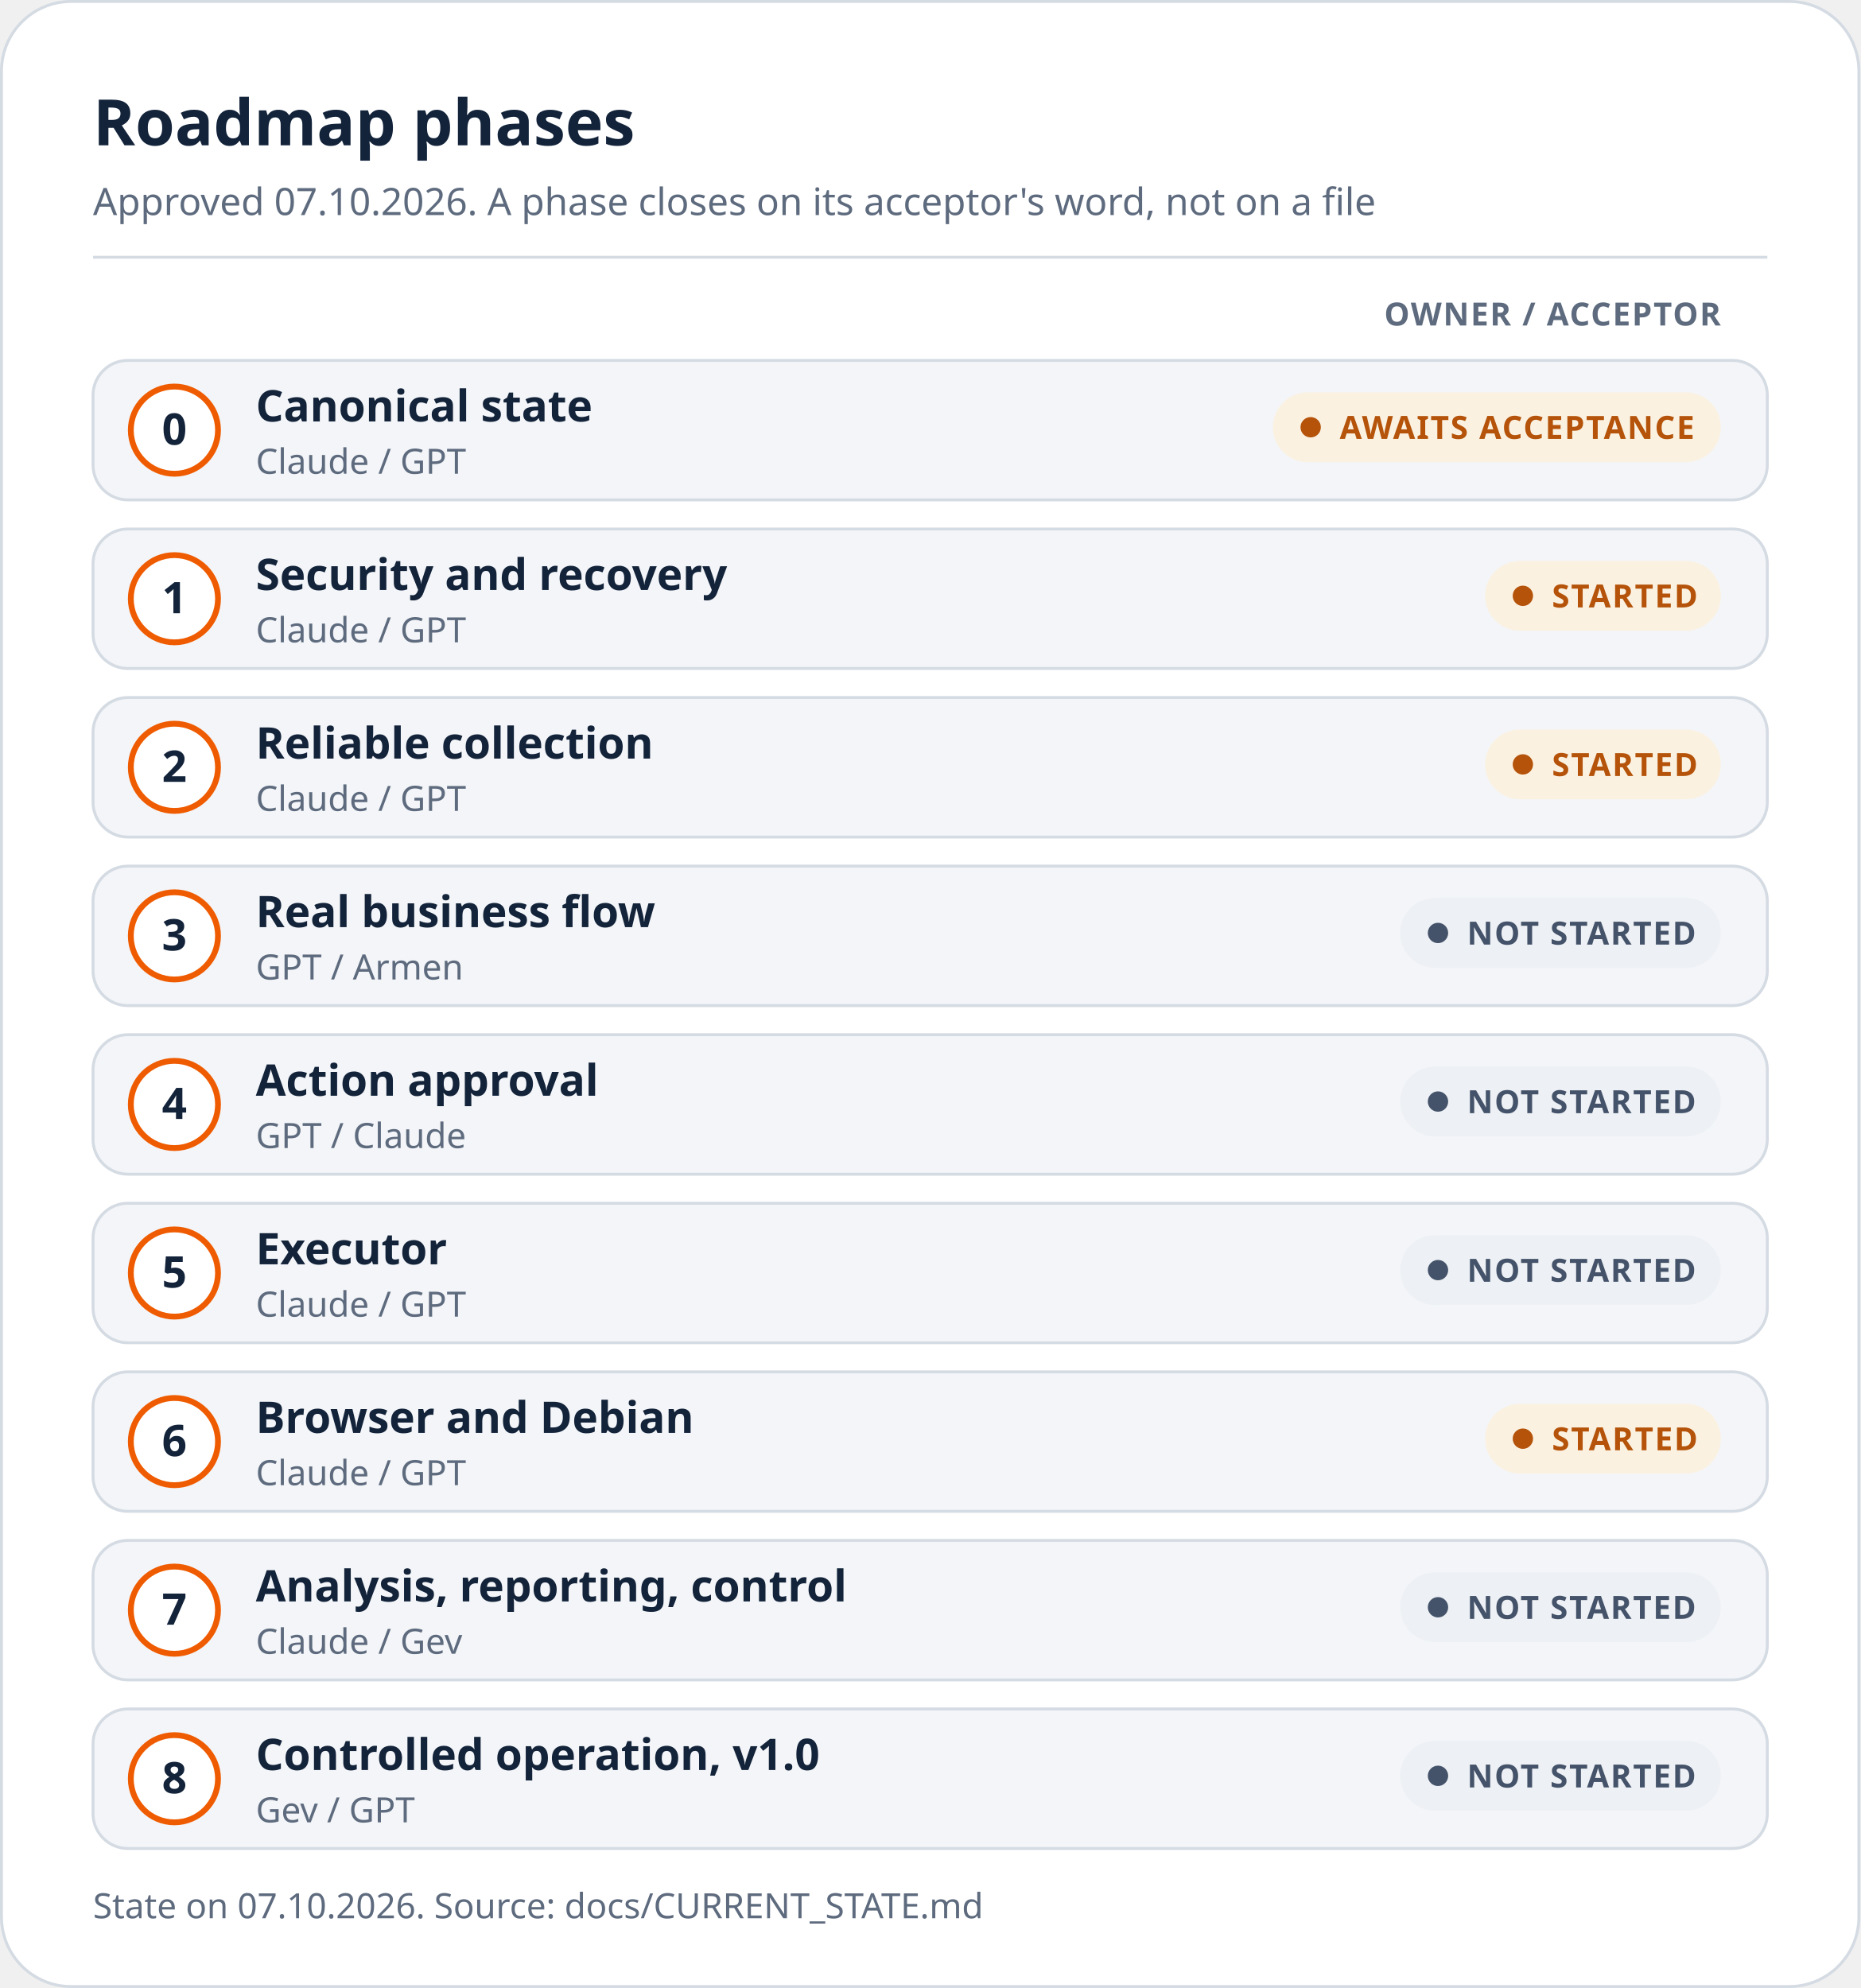
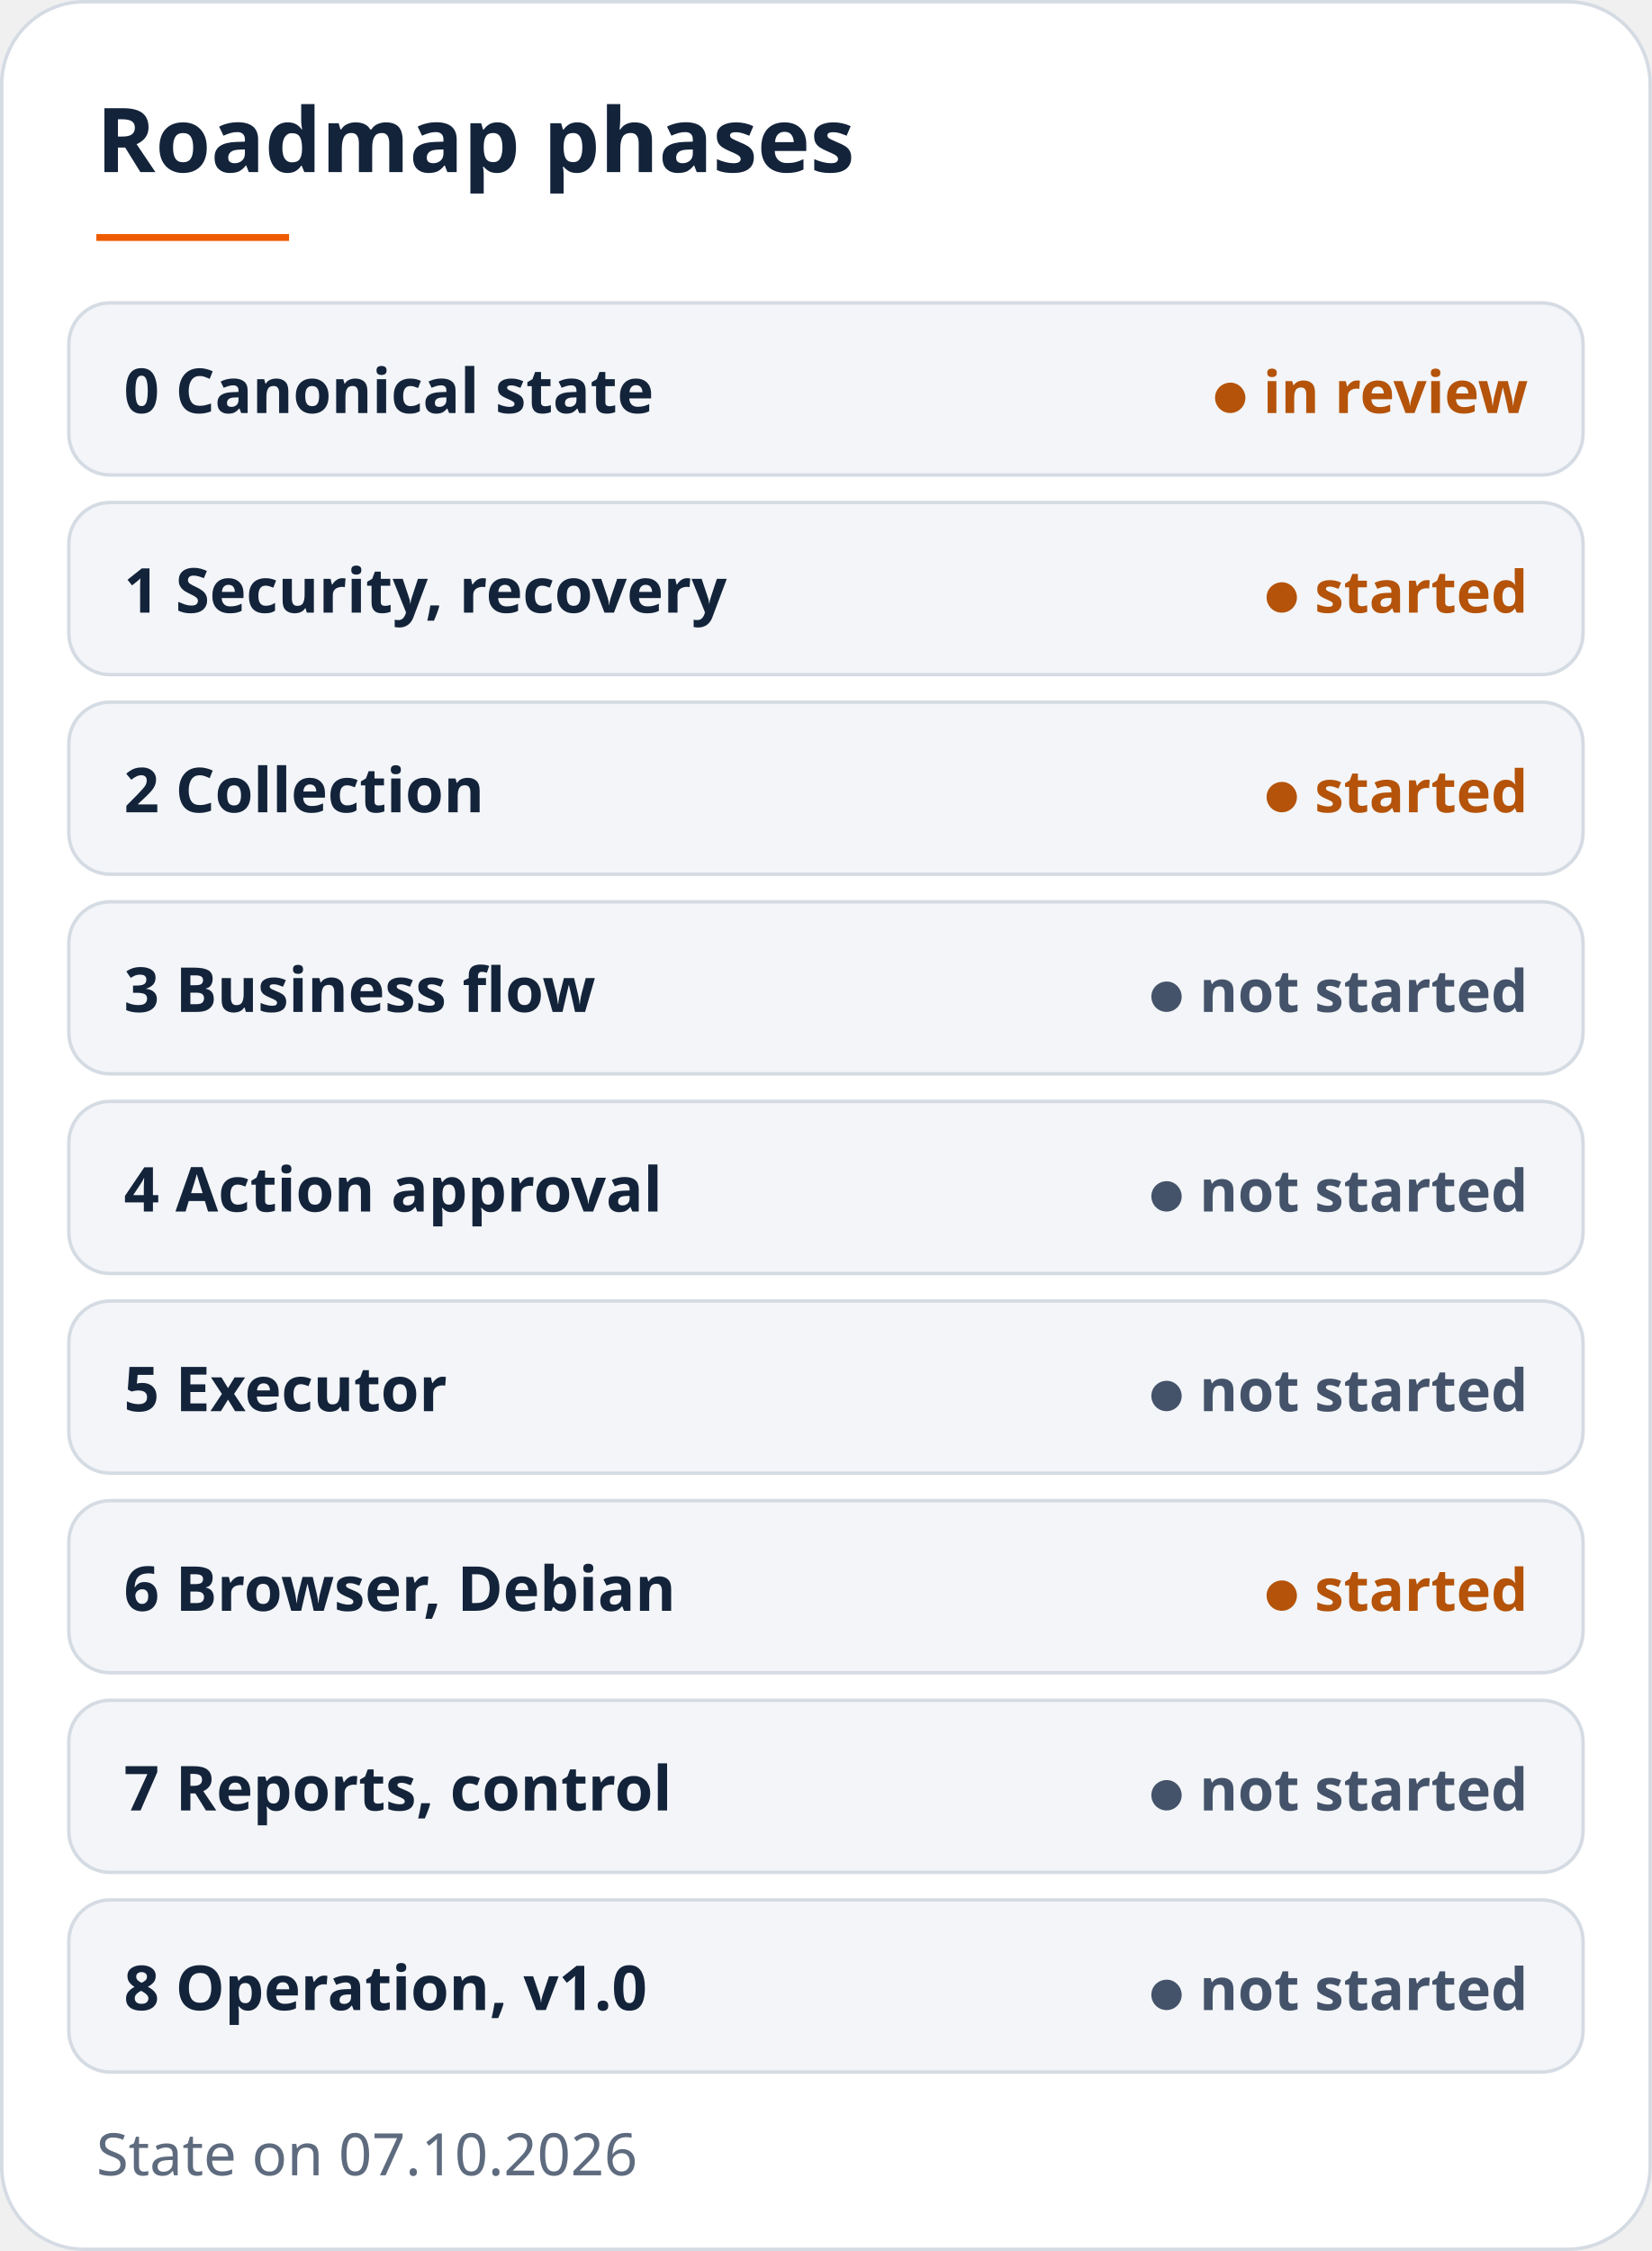
- <svg xmlns="http://www.w3.org/2000/svg" viewBox="0 0 640 684" width="640" height="684" role="img" aria-label="KRYUK24 roadmap phases 0 to 8 with owner, acceptor and state: phase 0 awaits acceptance, phases 1, 2 and 6 are started, phases 3, 4, 5, 7 and 8 are not started">
-   <rect x="0.5" y="0.5" width="639.0" height="683.0" rx="24" fill="#FFFFFF" stroke="#D5DBE3" stroke-width="1" />
-   <text x="32.0" y="50.0" font-family="-apple-system,BlinkMacSystemFont,'Segoe UI','Noto Sans','Noto Sans Armenian',Helvetica,Arial,sans-serif" font-size="22" font-weight="700" fill="#13233A" text-anchor="start">Roadmap phases</text>
-   <text x="32.0" y="74.0" font-family="-apple-system,BlinkMacSystemFont,'Segoe UI','Noto Sans','Noto Sans Armenian',Helvetica,Arial,sans-serif" font-size="13" font-weight="400" fill="#5E6B7E" text-anchor="start">Approved 07.10.2026. A phase closes on its acceptor's word, not on a file</text>
-   <rect x="32" y="88" width="576" height="1" fill="#D5DBE3" />
-   <text x="592.0" y="112.0" font-family="-apple-system,BlinkMacSystemFont,'Segoe UI','Noto Sans','Noto Sans Armenian',Helvetica,Arial,sans-serif" font-size="11" font-weight="600" fill="#5E6B7E" text-anchor="end" letter-spacing="0.50">OWNER / ACCEPTOR</text>
-   <rect x="32.0" y="124.0" width="576.0" height="48.0" rx="12" fill="#F3F5F8" stroke="#D5DBE3" stroke-width="1" />
-   <circle cx="60" cy="148" r="15" fill="#FFFFFF" />
-   <circle cx="60" cy="148" r="15" fill="none" stroke="#EF5B00" stroke-width="2" />
-   <text x="60.0" y="153.0" font-family="-apple-system,BlinkMacSystemFont,'Segoe UI','Noto Sans','Noto Sans Armenian',Helvetica,Arial,sans-serif" font-size="15" font-weight="700" fill="#13233A" text-anchor="middle">0</text>
-   <text x="88.0" y="145.0" font-family="-apple-system,BlinkMacSystemFont,'Segoe UI','Noto Sans','Noto Sans Armenian',Helvetica,Arial,sans-serif" font-size="15" font-weight="600" fill="#13233A" text-anchor="start">Canonical state</text>
-   <text x="88.0" y="163.0" font-family="-apple-system,BlinkMacSystemFont,'Segoe UI','Noto Sans','Noto Sans Armenian',Helvetica,Arial,sans-serif" font-size="12" font-weight="400" fill="#5E6B7E" text-anchor="start">Claude / GPT</text>
-   <rect x="437.9" y="135.0" width="154.1" height="24.0" rx="12" fill="#FBF1E1" />
-   <circle cx="450.9" cy="147.0" r="3.5" fill="#B45309" />
-   <text x="460.9" y="151.0" font-family="-apple-system,BlinkMacSystemFont,'Segoe UI','Noto Sans','Noto Sans Armenian',Helvetica,Arial,sans-serif" font-size="11" font-weight="700" fill="#B45309" text-anchor="start" letter-spacing="0.50">AWAITS ACCEPTANCE</text>
-   <rect x="32.0" y="182.0" width="576.0" height="48.0" rx="12" fill="#F3F5F8" stroke="#D5DBE3" stroke-width="1" />
-   <circle cx="60" cy="206" r="15" fill="#FFFFFF" />
-   <circle cx="60" cy="206" r="15" fill="none" stroke="#EF5B00" stroke-width="2" />
-   <text x="60.0" y="211.0" font-family="-apple-system,BlinkMacSystemFont,'Segoe UI','Noto Sans','Noto Sans Armenian',Helvetica,Arial,sans-serif" font-size="15" font-weight="700" fill="#13233A" text-anchor="middle">1</text>
-   <text x="88.0" y="203.0" font-family="-apple-system,BlinkMacSystemFont,'Segoe UI','Noto Sans','Noto Sans Armenian',Helvetica,Arial,sans-serif" font-size="15" font-weight="600" fill="#13233A" text-anchor="start">Security and recovery</text>
-   <text x="88.0" y="221.0" font-family="-apple-system,BlinkMacSystemFont,'Segoe UI','Noto Sans','Noto Sans Armenian',Helvetica,Arial,sans-serif" font-size="12" font-weight="400" fill="#5E6B7E" text-anchor="start">Claude / GPT</text>
-   <rect x="510.9" y="193.0" width="81.1" height="24.0" rx="12" fill="#FBF1E1" />
-   <circle cx="523.9" cy="205.0" r="3.5" fill="#B45309" />
-   <text x="533.9" y="209.0" font-family="-apple-system,BlinkMacSystemFont,'Segoe UI','Noto Sans','Noto Sans Armenian',Helvetica,Arial,sans-serif" font-size="11" font-weight="700" fill="#B45309" text-anchor="start" letter-spacing="0.50">STARTED</text>
-   <rect x="32.0" y="240.0" width="576.0" height="48.0" rx="12" fill="#F3F5F8" stroke="#D5DBE3" stroke-width="1" />
-   <circle cx="60" cy="264" r="15" fill="#FFFFFF" />
-   <circle cx="60" cy="264" r="15" fill="none" stroke="#EF5B00" stroke-width="2" />
-   <text x="60.0" y="269.0" font-family="-apple-system,BlinkMacSystemFont,'Segoe UI','Noto Sans','Noto Sans Armenian',Helvetica,Arial,sans-serif" font-size="15" font-weight="700" fill="#13233A" text-anchor="middle">2</text>
-   <text x="88.0" y="261.0" font-family="-apple-system,BlinkMacSystemFont,'Segoe UI','Noto Sans','Noto Sans Armenian',Helvetica,Arial,sans-serif" font-size="15" font-weight="600" fill="#13233A" text-anchor="start">Reliable collection</text>
-   <text x="88.0" y="279.0" font-family="-apple-system,BlinkMacSystemFont,'Segoe UI','Noto Sans','Noto Sans Armenian',Helvetica,Arial,sans-serif" font-size="12" font-weight="400" fill="#5E6B7E" text-anchor="start">Claude / GPT</text>
-   <rect x="510.9" y="251.0" width="81.1" height="24.0" rx="12" fill="#FBF1E1" />
-   <circle cx="523.9" cy="263.0" r="3.5" fill="#B45309" />
-   <text x="533.9" y="267.0" font-family="-apple-system,BlinkMacSystemFont,'Segoe UI','Noto Sans','Noto Sans Armenian',Helvetica,Arial,sans-serif" font-size="11" font-weight="700" fill="#B45309" text-anchor="start" letter-spacing="0.50">STARTED</text>
-   <rect x="32.0" y="298.0" width="576.0" height="48.0" rx="12" fill="#F3F5F8" stroke="#D5DBE3" stroke-width="1" />
-   <circle cx="60" cy="322" r="15" fill="#FFFFFF" />
-   <circle cx="60" cy="322" r="15" fill="none" stroke="#EF5B00" stroke-width="2" />
-   <text x="60.0" y="327.0" font-family="-apple-system,BlinkMacSystemFont,'Segoe UI','Noto Sans','Noto Sans Armenian',Helvetica,Arial,sans-serif" font-size="15" font-weight="700" fill="#13233A" text-anchor="middle">3</text>
-   <text x="88.0" y="319.0" font-family="-apple-system,BlinkMacSystemFont,'Segoe UI','Noto Sans','Noto Sans Armenian',Helvetica,Arial,sans-serif" font-size="15" font-weight="600" fill="#13233A" text-anchor="start">Real business flow</text>
-   <text x="88.0" y="337.0" font-family="-apple-system,BlinkMacSystemFont,'Segoe UI','Noto Sans','Noto Sans Armenian',Helvetica,Arial,sans-serif" font-size="12" font-weight="400" fill="#5E6B7E" text-anchor="start">GPT / Armen</text>
-   <rect x="481.7" y="309.0" width="110.3" height="24.0" rx="12" fill="#EDF0F4" />
-   <circle cx="494.7" cy="321.0" r="3.5" fill="#44536A" />
-   <text x="504.7" y="325.0" font-family="-apple-system,BlinkMacSystemFont,'Segoe UI','Noto Sans','Noto Sans Armenian',Helvetica,Arial,sans-serif" font-size="11" font-weight="700" fill="#44536A" text-anchor="start" letter-spacing="0.50">NOT STARTED</text>
-   <rect x="32.0" y="356.0" width="576.0" height="48.0" rx="12" fill="#F3F5F8" stroke="#D5DBE3" stroke-width="1" />
-   <circle cx="60" cy="380" r="15" fill="#FFFFFF" />
-   <circle cx="60" cy="380" r="15" fill="none" stroke="#EF5B00" stroke-width="2" />
-   <text x="60.0" y="385.0" font-family="-apple-system,BlinkMacSystemFont,'Segoe UI','Noto Sans','Noto Sans Armenian',Helvetica,Arial,sans-serif" font-size="15" font-weight="700" fill="#13233A" text-anchor="middle">4</text>
-   <text x="88.0" y="377.0" font-family="-apple-system,BlinkMacSystemFont,'Segoe UI','Noto Sans','Noto Sans Armenian',Helvetica,Arial,sans-serif" font-size="15" font-weight="600" fill="#13233A" text-anchor="start">Action approval</text>
-   <text x="88.0" y="395.0" font-family="-apple-system,BlinkMacSystemFont,'Segoe UI','Noto Sans','Noto Sans Armenian',Helvetica,Arial,sans-serif" font-size="12" font-weight="400" fill="#5E6B7E" text-anchor="start">GPT / Claude</text>
-   <rect x="481.7" y="367.0" width="110.3" height="24.0" rx="12" fill="#EDF0F4" />
-   <circle cx="494.7" cy="379.0" r="3.5" fill="#44536A" />
-   <text x="504.7" y="383.0" font-family="-apple-system,BlinkMacSystemFont,'Segoe UI','Noto Sans','Noto Sans Armenian',Helvetica,Arial,sans-serif" font-size="11" font-weight="700" fill="#44536A" text-anchor="start" letter-spacing="0.50">NOT STARTED</text>
-   <rect x="32.0" y="414.0" width="576.0" height="48.0" rx="12" fill="#F3F5F8" stroke="#D5DBE3" stroke-width="1" />
-   <circle cx="60" cy="438" r="15" fill="#FFFFFF" />
-   <circle cx="60" cy="438" r="15" fill="none" stroke="#EF5B00" stroke-width="2" />
-   <text x="60.0" y="443.0" font-family="-apple-system,BlinkMacSystemFont,'Segoe UI','Noto Sans','Noto Sans Armenian',Helvetica,Arial,sans-serif" font-size="15" font-weight="700" fill="#13233A" text-anchor="middle">5</text>
-   <text x="88.0" y="435.0" font-family="-apple-system,BlinkMacSystemFont,'Segoe UI','Noto Sans','Noto Sans Armenian',Helvetica,Arial,sans-serif" font-size="15" font-weight="600" fill="#13233A" text-anchor="start">Executor</text>
-   <text x="88.0" y="453.0" font-family="-apple-system,BlinkMacSystemFont,'Segoe UI','Noto Sans','Noto Sans Armenian',Helvetica,Arial,sans-serif" font-size="12" font-weight="400" fill="#5E6B7E" text-anchor="start">Claude / GPT</text>
-   <rect x="481.7" y="425.0" width="110.3" height="24.0" rx="12" fill="#EDF0F4" />
-   <circle cx="494.7" cy="437.0" r="3.5" fill="#44536A" />
-   <text x="504.7" y="441.0" font-family="-apple-system,BlinkMacSystemFont,'Segoe UI','Noto Sans','Noto Sans Armenian',Helvetica,Arial,sans-serif" font-size="11" font-weight="700" fill="#44536A" text-anchor="start" letter-spacing="0.50">NOT STARTED</text>
-   <rect x="32.0" y="472.0" width="576.0" height="48.0" rx="12" fill="#F3F5F8" stroke="#D5DBE3" stroke-width="1" />
-   <circle cx="60" cy="496" r="15" fill="#FFFFFF" />
-   <circle cx="60" cy="496" r="15" fill="none" stroke="#EF5B00" stroke-width="2" />
-   <text x="60.0" y="501.0" font-family="-apple-system,BlinkMacSystemFont,'Segoe UI','Noto Sans','Noto Sans Armenian',Helvetica,Arial,sans-serif" font-size="15" font-weight="700" fill="#13233A" text-anchor="middle">6</text>
-   <text x="88.0" y="493.0" font-family="-apple-system,BlinkMacSystemFont,'Segoe UI','Noto Sans','Noto Sans Armenian',Helvetica,Arial,sans-serif" font-size="15" font-weight="600" fill="#13233A" text-anchor="start">Browser and Debian</text>
-   <text x="88.0" y="511.0" font-family="-apple-system,BlinkMacSystemFont,'Segoe UI','Noto Sans','Noto Sans Armenian',Helvetica,Arial,sans-serif" font-size="12" font-weight="400" fill="#5E6B7E" text-anchor="start">Claude / GPT</text>
-   <rect x="510.9" y="483.0" width="81.1" height="24.0" rx="12" fill="#FBF1E1" />
-   <circle cx="523.9" cy="495.0" r="3.5" fill="#B45309" />
-   <text x="533.9" y="499.0" font-family="-apple-system,BlinkMacSystemFont,'Segoe UI','Noto Sans','Noto Sans Armenian',Helvetica,Arial,sans-serif" font-size="11" font-weight="700" fill="#B45309" text-anchor="start" letter-spacing="0.50">STARTED</text>
-   <rect x="32.0" y="530.0" width="576.0" height="48.0" rx="12" fill="#F3F5F8" stroke="#D5DBE3" stroke-width="1" />
-   <circle cx="60" cy="554" r="15" fill="#FFFFFF" />
-   <circle cx="60" cy="554" r="15" fill="none" stroke="#EF5B00" stroke-width="2" />
-   <text x="60.0" y="559.0" font-family="-apple-system,BlinkMacSystemFont,'Segoe UI','Noto Sans','Noto Sans Armenian',Helvetica,Arial,sans-serif" font-size="15" font-weight="700" fill="#13233A" text-anchor="middle">7</text>
-   <text x="88.0" y="551.0" font-family="-apple-system,BlinkMacSystemFont,'Segoe UI','Noto Sans','Noto Sans Armenian',Helvetica,Arial,sans-serif" font-size="15" font-weight="600" fill="#13233A" text-anchor="start">Analysis, reporting, control</text>
-   <text x="88.0" y="569.0" font-family="-apple-system,BlinkMacSystemFont,'Segoe UI','Noto Sans','Noto Sans Armenian',Helvetica,Arial,sans-serif" font-size="12" font-weight="400" fill="#5E6B7E" text-anchor="start">Claude / Gev</text>
-   <rect x="481.7" y="541.0" width="110.3" height="24.0" rx="12" fill="#EDF0F4" />
-   <circle cx="494.7" cy="553.0" r="3.5" fill="#44536A" />
-   <text x="504.7" y="557.0" font-family="-apple-system,BlinkMacSystemFont,'Segoe UI','Noto Sans','Noto Sans Armenian',Helvetica,Arial,sans-serif" font-size="11" font-weight="700" fill="#44536A" text-anchor="start" letter-spacing="0.50">NOT STARTED</text>
-   <rect x="32.0" y="588.0" width="576.0" height="48.0" rx="12" fill="#F3F5F8" stroke="#D5DBE3" stroke-width="1" />
-   <circle cx="60" cy="612" r="15" fill="#FFFFFF" />
-   <circle cx="60" cy="612" r="15" fill="none" stroke="#EF5B00" stroke-width="2" />
-   <text x="60.0" y="617.0" font-family="-apple-system,BlinkMacSystemFont,'Segoe UI','Noto Sans','Noto Sans Armenian',Helvetica,Arial,sans-serif" font-size="15" font-weight="700" fill="#13233A" text-anchor="middle">8</text>
-   <text x="88.0" y="609.0" font-family="-apple-system,BlinkMacSystemFont,'Segoe UI','Noto Sans','Noto Sans Armenian',Helvetica,Arial,sans-serif" font-size="15" font-weight="600" fill="#13233A" text-anchor="start">Controlled operation, v1.0</text>
-   <text x="88.0" y="627.0" font-family="-apple-system,BlinkMacSystemFont,'Segoe UI','Noto Sans','Noto Sans Armenian',Helvetica,Arial,sans-serif" font-size="12" font-weight="400" fill="#5E6B7E" text-anchor="start">Gev / GPT</text>
-   <rect x="481.7" y="599.0" width="110.3" height="24.0" rx="12" fill="#EDF0F4" />
-   <circle cx="494.7" cy="611.0" r="3.5" fill="#44536A" />
-   <text x="504.7" y="615.0" font-family="-apple-system,BlinkMacSystemFont,'Segoe UI','Noto Sans','Noto Sans Armenian',Helvetica,Arial,sans-serif" font-size="11" font-weight="700" fill="#44536A" text-anchor="start" letter-spacing="0.50">NOT STARTED</text>
-   <text x="32.0" y="660.0" font-family="-apple-system,BlinkMacSystemFont,'Segoe UI','Noto Sans','Noto Sans Armenian',Helvetica,Arial,sans-serif" font-size="12" font-weight="400" fill="#5E6B7E" text-anchor="start">State on 07.10.2026. Source: docs/CURRENT_STATE.md</text>
+ <svg xmlns="http://www.w3.org/2000/svg" viewBox="0 0 480 654" width="480" height="654" role="img" aria-label="Roadmap phases: 0 in review; 1, 2 and 6 started; 3, 4, 5, 7 and 8 not started">
+   <rect x="0.5" y="0.5" width="479.0" height="653.0" rx="24" fill="#FFFFFF" stroke="#D5DBE3" stroke-width="1" />
+   <text x="28.0" y="50.0" font-family="-apple-system,BlinkMacSystemFont,'Segoe UI','Noto Sans','Noto Sans Armenian',Helvetica,Arial,sans-serif" font-size="26" font-weight="700" fill="#13233A" text-anchor="start">Roadmap phases</text>
+   <rect x="28" y="68" width="56" height="2" fill="#EF5B00" />
+   <rect x="20.0" y="88.0" width="440.0" height="50.0" rx="12" fill="#F3F5F8" stroke="#D5DBE3" stroke-width="1" />
+   <text x="36.0" y="120.0" font-family="-apple-system,BlinkMacSystemFont,'Segoe UI','Noto Sans','Noto Sans Armenian',Helvetica,Arial,sans-serif" font-size="18" font-weight="600" fill="#13233A" text-anchor="start">0  Canonical state</text>
+   <text x="444.0" y="120.0" font-family="-apple-system,BlinkMacSystemFont,'Segoe UI','Noto Sans','Noto Sans Armenian',Helvetica,Arial,sans-serif" font-size="17" font-weight="600" fill="#B45309" text-anchor="end">● in review</text>
+   <rect x="20.0" y="146.0" width="440.0" height="50.0" rx="12" fill="#F3F5F8" stroke="#D5DBE3" stroke-width="1" />
+   <text x="36.0" y="178.0" font-family="-apple-system,BlinkMacSystemFont,'Segoe UI','Noto Sans','Noto Sans Armenian',Helvetica,Arial,sans-serif" font-size="18" font-weight="600" fill="#13233A" text-anchor="start">1  Security, recovery</text>
+   <text x="444.0" y="178.0" font-family="-apple-system,BlinkMacSystemFont,'Segoe UI','Noto Sans','Noto Sans Armenian',Helvetica,Arial,sans-serif" font-size="17" font-weight="600" fill="#B45309" text-anchor="end">● started</text>
+   <rect x="20.0" y="204.0" width="440.0" height="50.0" rx="12" fill="#F3F5F8" stroke="#D5DBE3" stroke-width="1" />
+   <text x="36.0" y="236.0" font-family="-apple-system,BlinkMacSystemFont,'Segoe UI','Noto Sans','Noto Sans Armenian',Helvetica,Arial,sans-serif" font-size="18" font-weight="600" fill="#13233A" text-anchor="start">2  Collection</text>
+   <text x="444.0" y="236.0" font-family="-apple-system,BlinkMacSystemFont,'Segoe UI','Noto Sans','Noto Sans Armenian',Helvetica,Arial,sans-serif" font-size="17" font-weight="600" fill="#B45309" text-anchor="end">● started</text>
+   <rect x="20.0" y="262.0" width="440.0" height="50.0" rx="12" fill="#F3F5F8" stroke="#D5DBE3" stroke-width="1" />
+   <text x="36.0" y="294.0" font-family="-apple-system,BlinkMacSystemFont,'Segoe UI','Noto Sans','Noto Sans Armenian',Helvetica,Arial,sans-serif" font-size="18" font-weight="600" fill="#13233A" text-anchor="start">3  Business flow</text>
+   <text x="444.0" y="294.0" font-family="-apple-system,BlinkMacSystemFont,'Segoe UI','Noto Sans','Noto Sans Armenian',Helvetica,Arial,sans-serif" font-size="17" font-weight="600" fill="#44536A" text-anchor="end">● not started</text>
+   <rect x="20.0" y="320.0" width="440.0" height="50.0" rx="12" fill="#F3F5F8" stroke="#D5DBE3" stroke-width="1" />
+   <text x="36.0" y="352.0" font-family="-apple-system,BlinkMacSystemFont,'Segoe UI','Noto Sans','Noto Sans Armenian',Helvetica,Arial,sans-serif" font-size="18" font-weight="600" fill="#13233A" text-anchor="start">4  Action approval</text>
+   <text x="444.0" y="352.0" font-family="-apple-system,BlinkMacSystemFont,'Segoe UI','Noto Sans','Noto Sans Armenian',Helvetica,Arial,sans-serif" font-size="17" font-weight="600" fill="#44536A" text-anchor="end">● not started</text>
+   <rect x="20.0" y="378.0" width="440.0" height="50.0" rx="12" fill="#F3F5F8" stroke="#D5DBE3" stroke-width="1" />
+   <text x="36.0" y="410.0" font-family="-apple-system,BlinkMacSystemFont,'Segoe UI','Noto Sans','Noto Sans Armenian',Helvetica,Arial,sans-serif" font-size="18" font-weight="600" fill="#13233A" text-anchor="start">5  Executor</text>
+   <text x="444.0" y="410.0" font-family="-apple-system,BlinkMacSystemFont,'Segoe UI','Noto Sans','Noto Sans Armenian',Helvetica,Arial,sans-serif" font-size="17" font-weight="600" fill="#44536A" text-anchor="end">● not started</text>
+   <rect x="20.0" y="436.0" width="440.0" height="50.0" rx="12" fill="#F3F5F8" stroke="#D5DBE3" stroke-width="1" />
+   <text x="36.0" y="468.0" font-family="-apple-system,BlinkMacSystemFont,'Segoe UI','Noto Sans','Noto Sans Armenian',Helvetica,Arial,sans-serif" font-size="18" font-weight="600" fill="#13233A" text-anchor="start">6  Browser, Debian</text>
+   <text x="444.0" y="468.0" font-family="-apple-system,BlinkMacSystemFont,'Segoe UI','Noto Sans','Noto Sans Armenian',Helvetica,Arial,sans-serif" font-size="17" font-weight="600" fill="#B45309" text-anchor="end">● started</text>
+   <rect x="20.0" y="494.0" width="440.0" height="50.0" rx="12" fill="#F3F5F8" stroke="#D5DBE3" stroke-width="1" />
+   <text x="36.0" y="526.0" font-family="-apple-system,BlinkMacSystemFont,'Segoe UI','Noto Sans','Noto Sans Armenian',Helvetica,Arial,sans-serif" font-size="18" font-weight="600" fill="#13233A" text-anchor="start">7  Reports, control</text>
+   <text x="444.0" y="526.0" font-family="-apple-system,BlinkMacSystemFont,'Segoe UI','Noto Sans','Noto Sans Armenian',Helvetica,Arial,sans-serif" font-size="17" font-weight="600" fill="#44536A" text-anchor="end">● not started</text>
+   <rect x="20.0" y="552.0" width="440.0" height="50.0" rx="12" fill="#F3F5F8" stroke="#D5DBE3" stroke-width="1" />
+   <text x="36.0" y="584.0" font-family="-apple-system,BlinkMacSystemFont,'Segoe UI','Noto Sans','Noto Sans Armenian',Helvetica,Arial,sans-serif" font-size="18" font-weight="600" fill="#13233A" text-anchor="start">8  Operation, v1.0</text>
+   <text x="444.0" y="584.0" font-family="-apple-system,BlinkMacSystemFont,'Segoe UI','Noto Sans','Noto Sans Armenian',Helvetica,Arial,sans-serif" font-size="17" font-weight="600" fill="#44536A" text-anchor="end">● not started</text>
+   <text x="28.0" y="632.0" font-family="-apple-system,BlinkMacSystemFont,'Segoe UI','Noto Sans','Noto Sans Armenian',Helvetica,Arial,sans-serif" font-size="17" font-weight="400" fill="#5E6B7E" text-anchor="start">State on 07.10.2026</text>
</svg>
